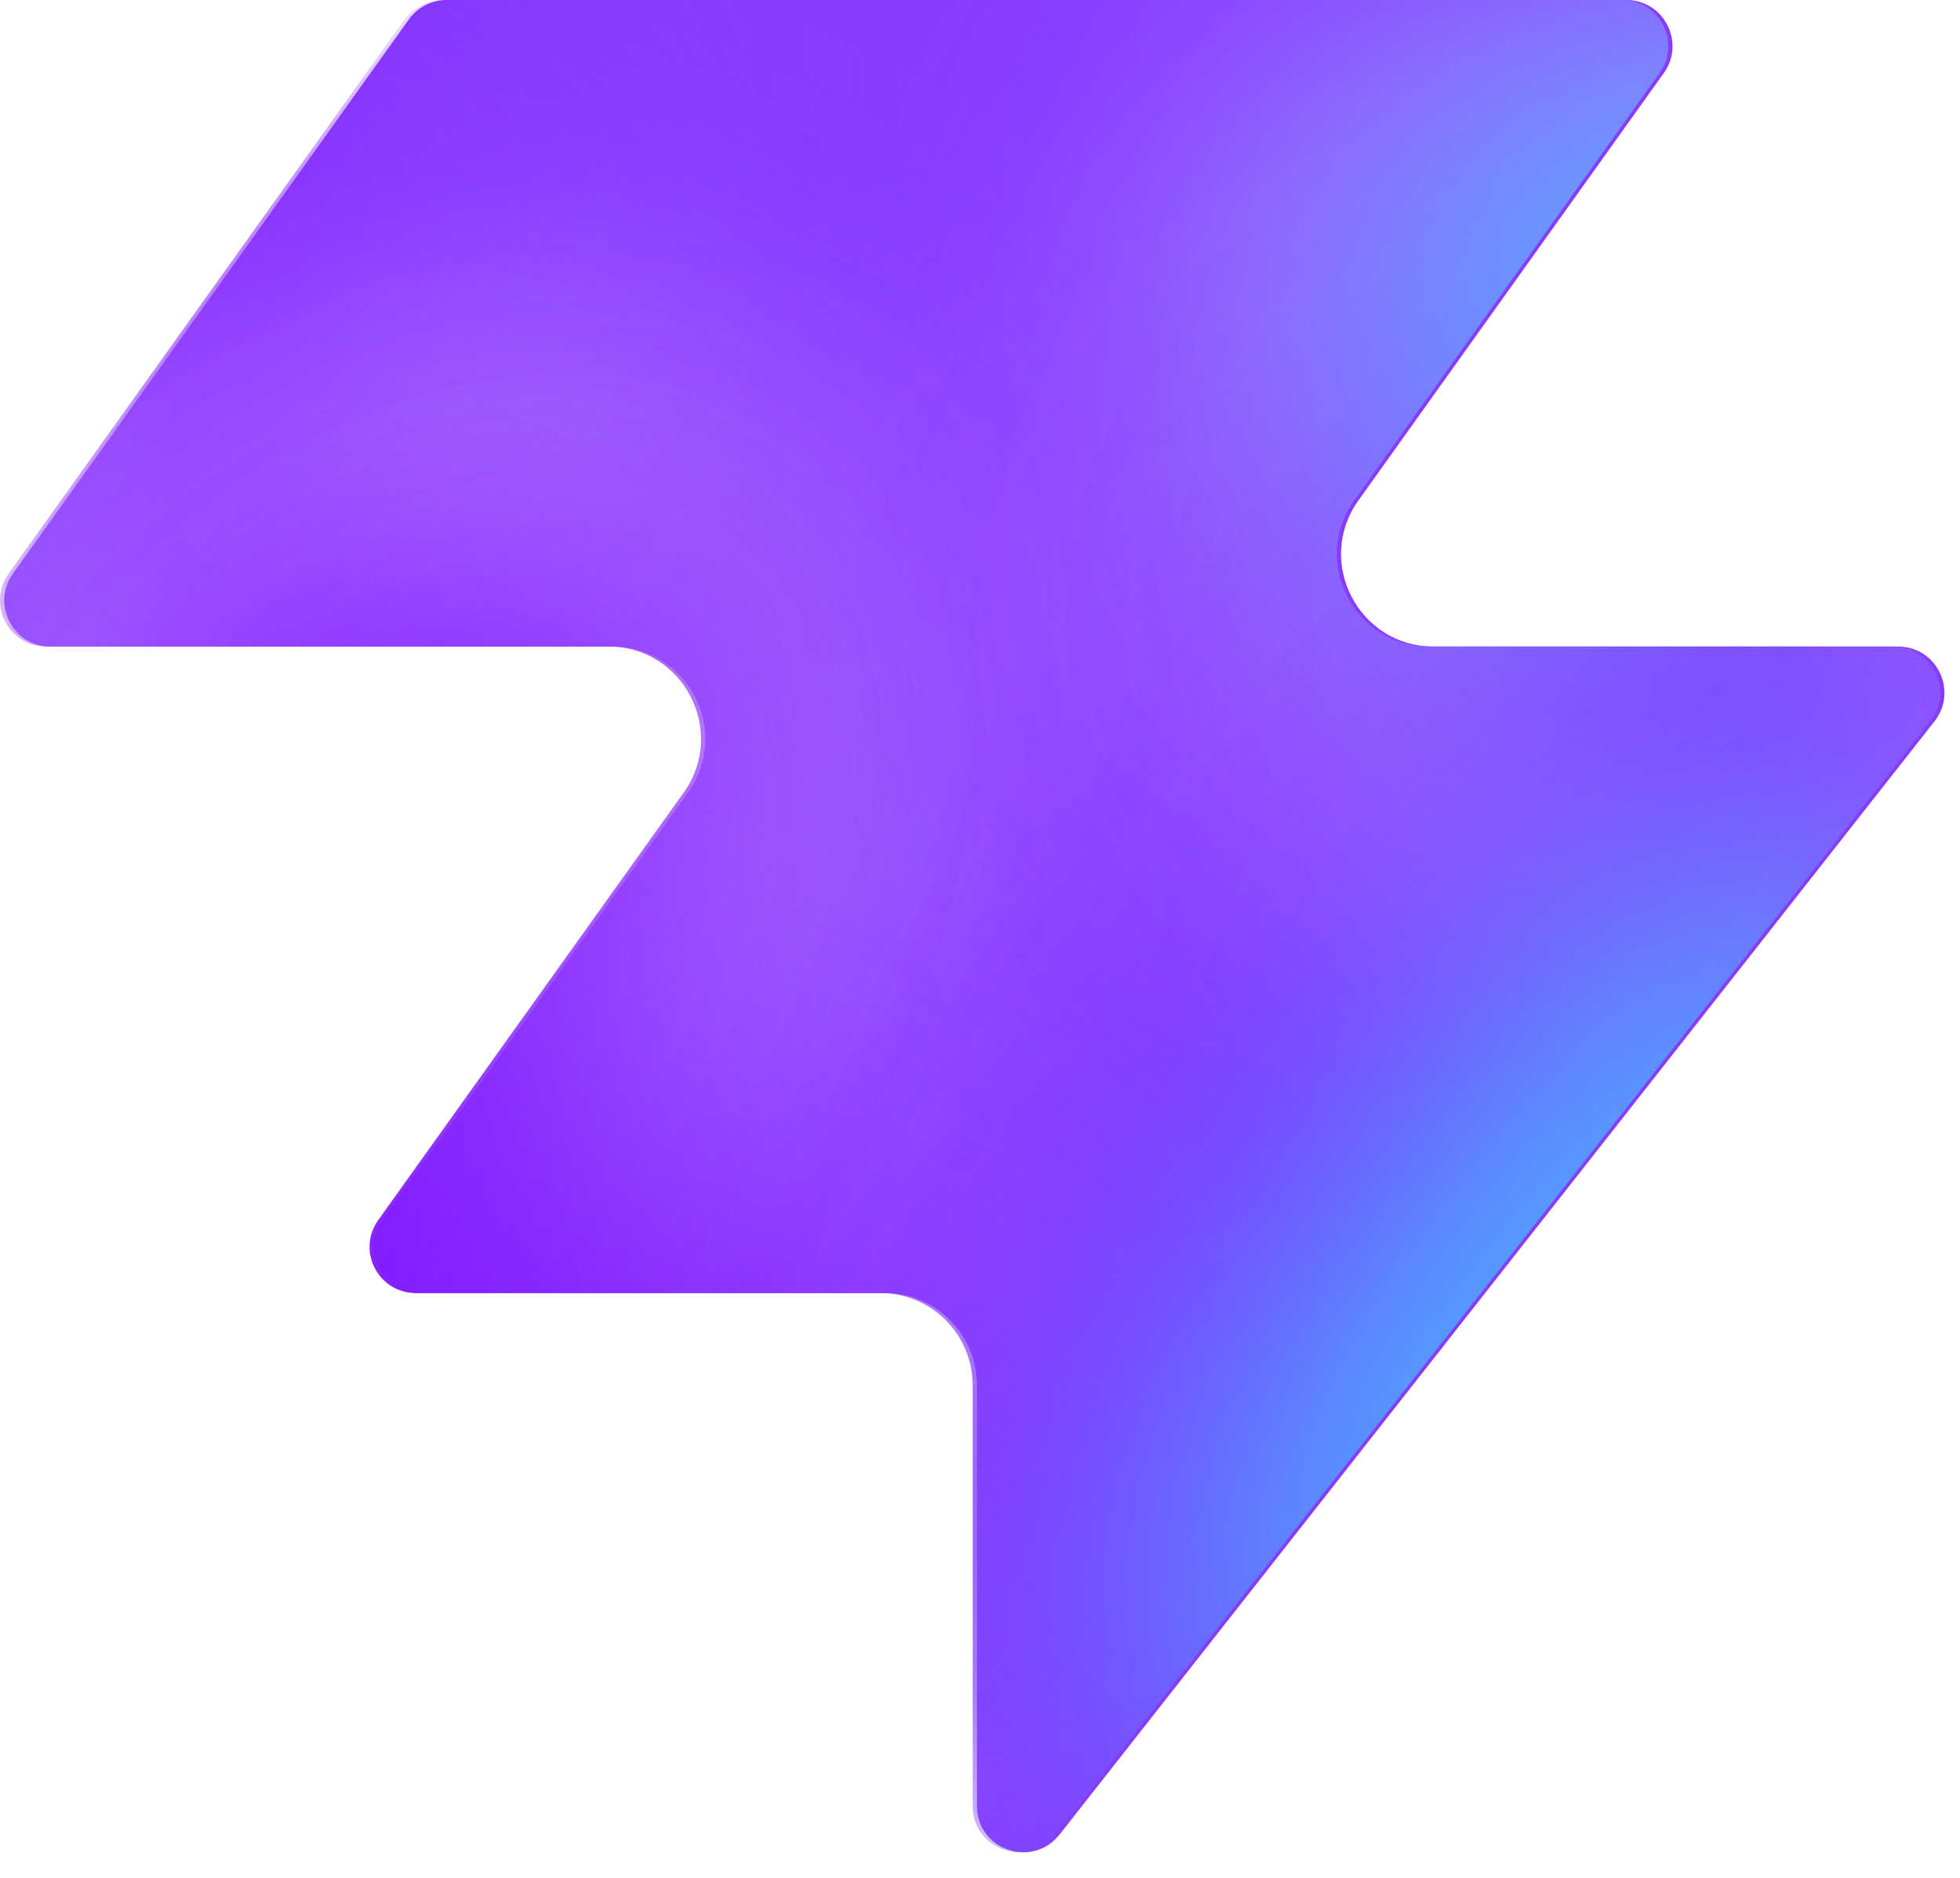
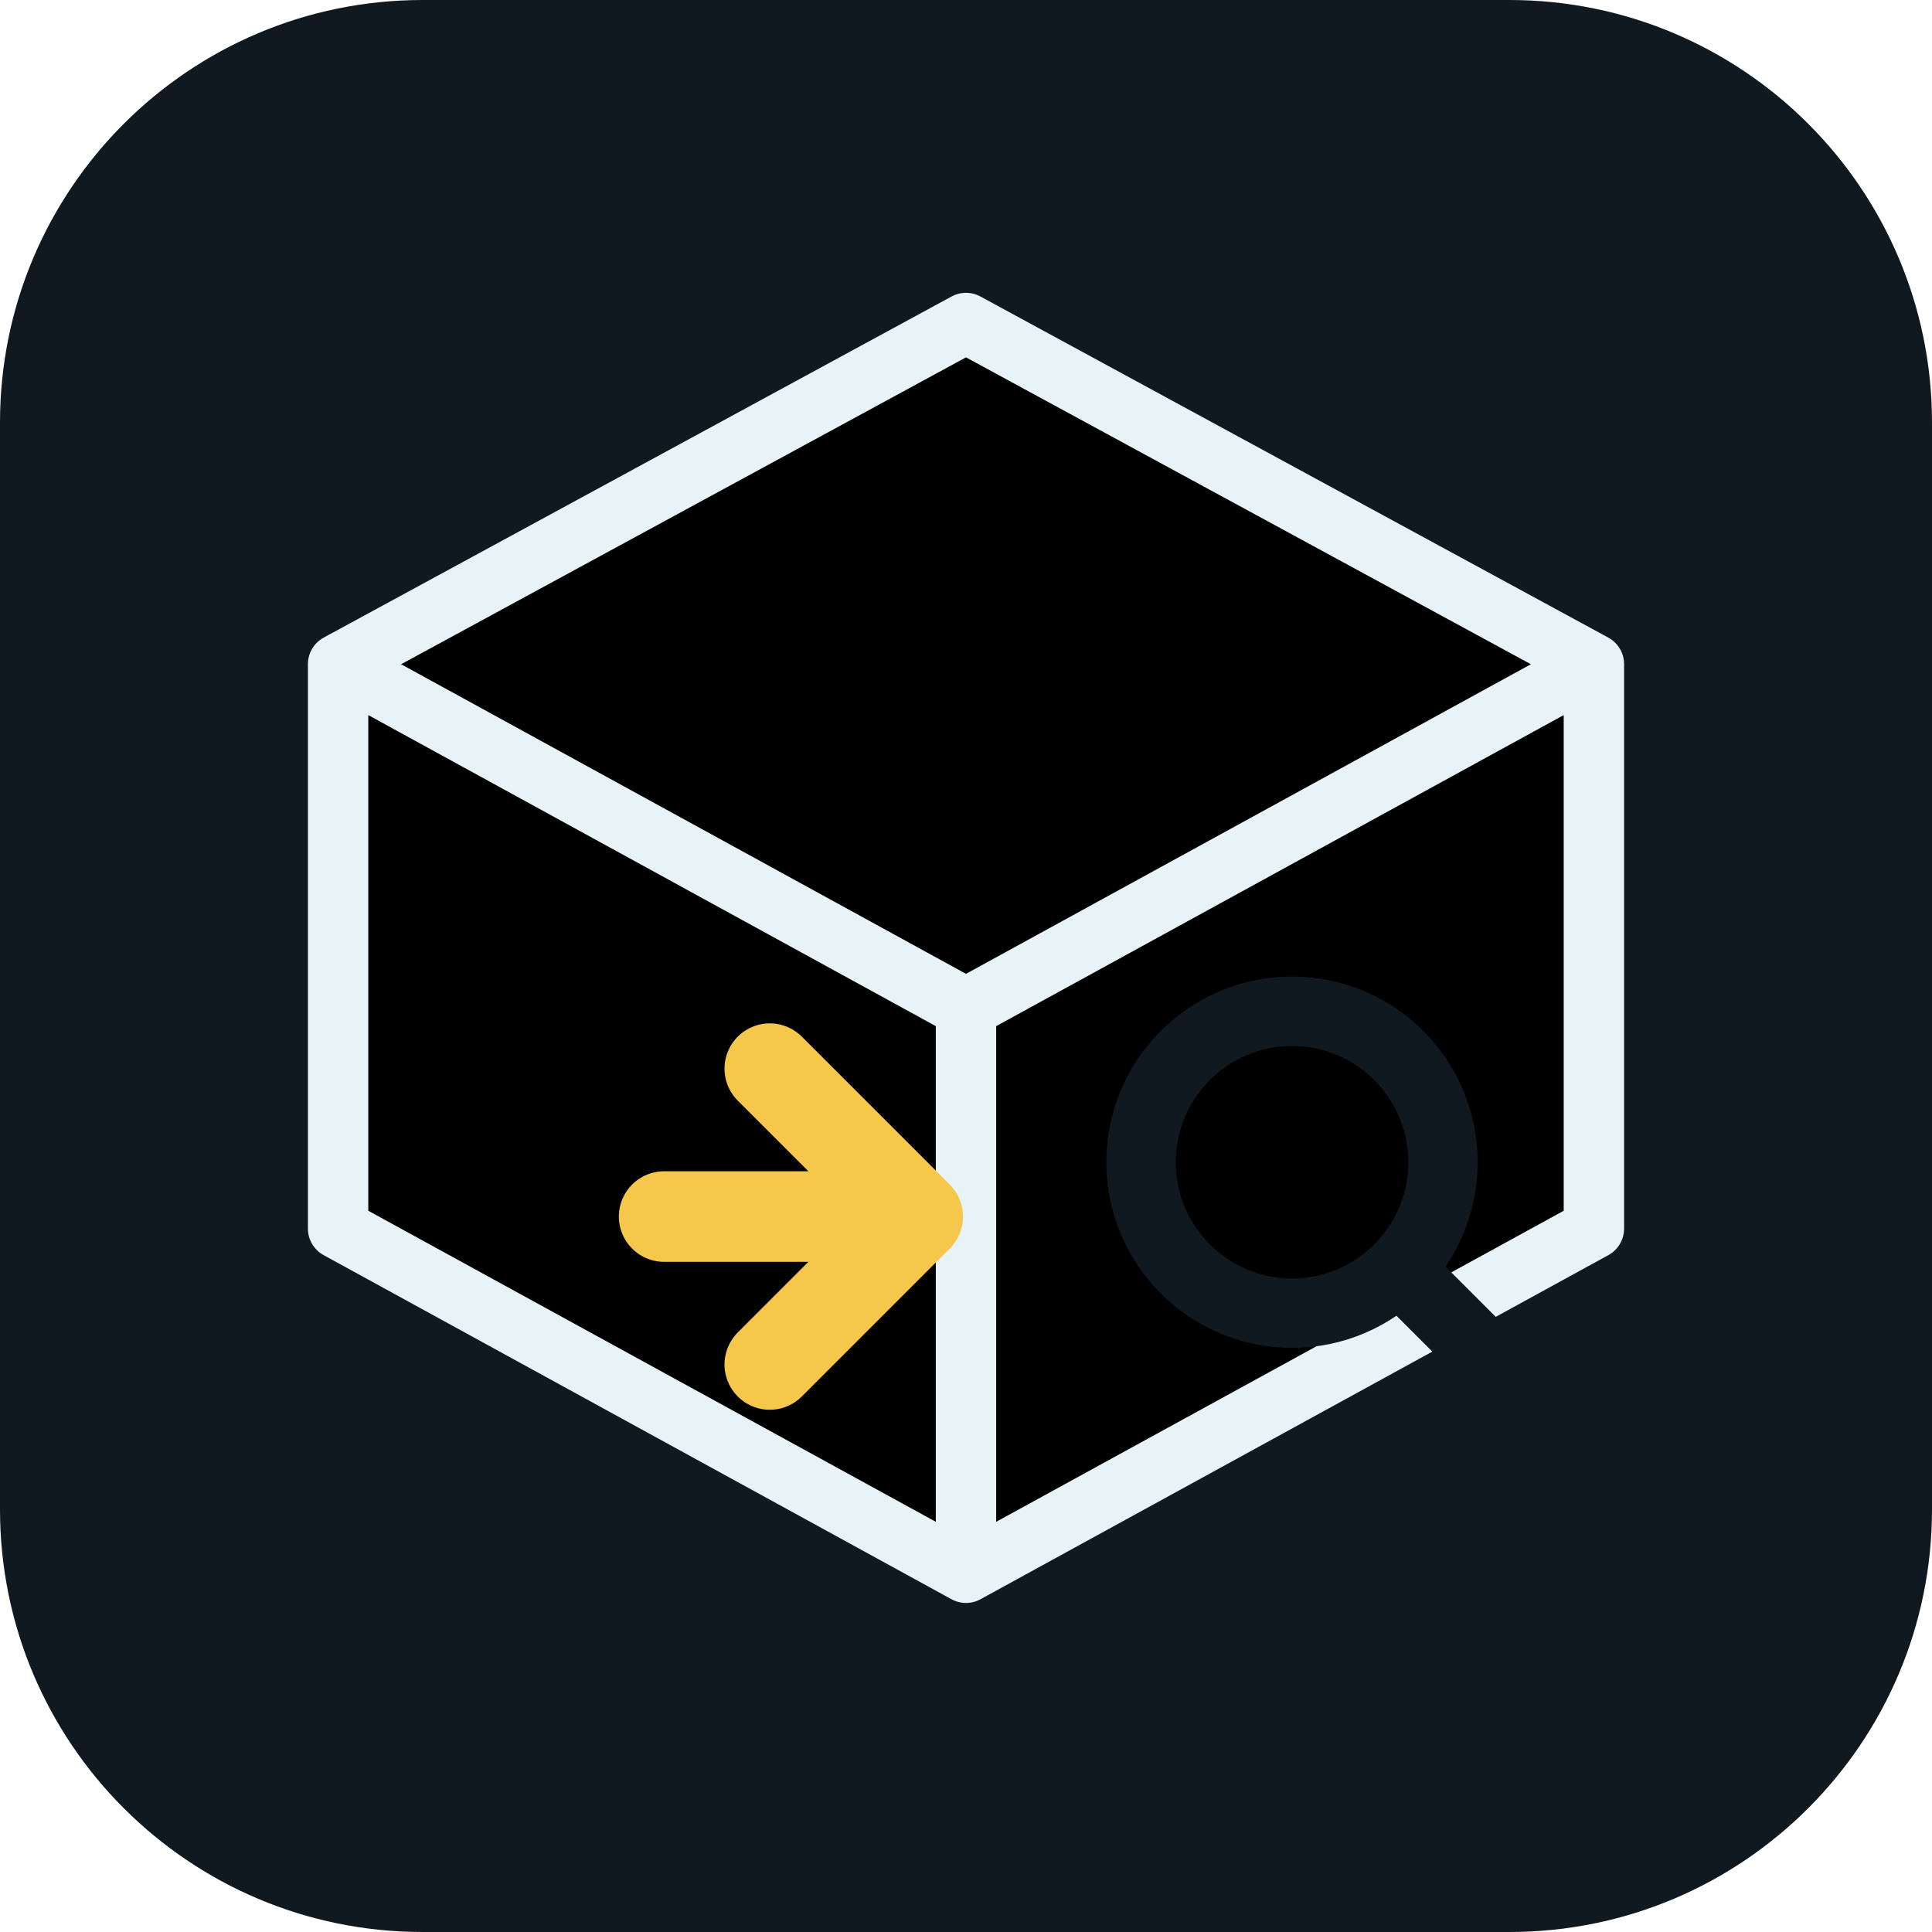
- <svg xmlns="http://www.w3.org/2000/svg" width="48" height="46" fill="none" viewBox="0 0 48 46">
-   <path fill="#863bff" d="M25.946 44.938c-.664.845-2.021.375-2.021-.698V33.937a2.26 2.26 0 0 0-2.262-2.262H10.287c-.92 0-1.456-1.04-.92-1.788l7.48-10.471c1.07-1.497 0-3.578-1.842-3.578H1.237c-.92 0-1.456-1.04-.92-1.788L10.013.474c.214-.297.556-.474.92-.474h28.894c.92 0 1.456 1.04.92 1.788l-7.48 10.471c-1.07 1.498 0 3.579 1.842 3.579h11.377c.943 0 1.473 1.088.89 1.83L25.947 44.94z" style="fill:#863bff;fill:color(display-p3 .525 .23 1);fill-opacity:1" />
-   <mask id="a" width="48" height="46" x="0" y="0" maskUnits="userSpaceOnUse" style="mask-type:alpha">
-     <path fill="#000" d="M25.842 44.938c-.664.844-2.021.375-2.021-.698V33.937a2.26 2.26 0 0 0-2.262-2.262H10.183c-.92 0-1.456-1.04-.92-1.788l7.48-10.471c1.07-1.498 0-3.579-1.842-3.579H1.133c-.92 0-1.456-1.04-.92-1.787L9.91.473c.214-.297.556-.474.92-.474h28.894c.92 0 1.456 1.04.92 1.788l-7.48 10.471c-1.07 1.498 0 3.578 1.842 3.578h11.377c.943 0 1.473 1.088.89 1.832L25.843 44.94z" style="fill:#000;fill-opacity:1" />
-   </mask>
-   <g mask="url(#a)">
-     <g filter="url(#b)">
-       <ellipse cx="5.508" cy="14.704" fill="#ede6ff" rx="5.508" ry="14.704" style="fill:#ede6ff;fill:color(display-p3 .927 .903 1);fill-opacity:1" transform="matrix(.00324 1 1 -.00324 -4.47 31.516)" />
-     </g>
-     <g filter="url(#c)">
-       <ellipse cx="10.399" cy="29.851" fill="#ede6ff" rx="10.399" ry="29.851" style="fill:#ede6ff;fill:color(display-p3 .927 .903 1);fill-opacity:1" transform="matrix(.00324 1 1 -.00324 -39.328 7.883)" />
-     </g>
-     <g filter="url(#d)">
-       <ellipse cx="5.508" cy="30.487" fill="#7e14ff" rx="5.508" ry="30.487" style="fill:#7e14ff;fill:color(display-p3 .492 .077 1);fill-opacity:1" transform="rotate(89.814 -25.913 -14.639)scale(1 -1)" />
-     </g>
-     <g filter="url(#e)">
-       <ellipse cx="5.508" cy="30.599" fill="#7e14ff" rx="5.508" ry="30.599" style="fill:#7e14ff;fill:color(display-p3 .492 .077 1);fill-opacity:1" transform="rotate(89.814 -32.644 -3.334)scale(1 -1)" />
-     </g>
-     <g filter="url(#f)">
-       <ellipse cx="5.508" cy="30.599" fill="#7e14ff" rx="5.508" ry="30.599" style="fill:#7e14ff;fill:color(display-p3 .492 .077 1);fill-opacity:1" transform="matrix(.00324 1 1 -.00324 -34.34 30.47)" />
-     </g>
-     <g filter="url(#g)">
-       <ellipse cx="14.072" cy="22.078" fill="#ede6ff" rx="14.072" ry="22.078" style="fill:#ede6ff;fill:color(display-p3 .927 .903 1);fill-opacity:1" transform="rotate(93.35 24.506 48.493)scale(-1 1)" />
-     </g>
-     <g filter="url(#h)">
-       <ellipse cx="3.47" cy="21.501" fill="#7e14ff" rx="3.47" ry="21.501" style="fill:#7e14ff;fill:color(display-p3 .492 .077 1);fill-opacity:1" transform="rotate(89.009 28.708 47.59)scale(-1 1)" />
-     </g>
-     <g filter="url(#i)">
-       <ellipse cx="3.47" cy="21.501" fill="#7e14ff" rx="3.47" ry="21.501" style="fill:#7e14ff;fill:color(display-p3 .492 .077 1);fill-opacity:1" transform="rotate(89.009 28.708 47.59)scale(-1 1)" />
-     </g>
-     <g filter="url(#j)">
-       <ellipse cx=".387" cy="8.972" fill="#7e14ff" rx="4.407" ry="29.108" style="fill:#7e14ff;fill:color(display-p3 .492 .077 1);fill-opacity:1" transform="rotate(39.51 .387 8.972)" />
-     </g>
-     <g filter="url(#k)">
-       <ellipse cx="47.523" cy="-6.092" fill="#7e14ff" rx="4.407" ry="29.108" style="fill:#7e14ff;fill:color(display-p3 .492 .077 1);fill-opacity:1" transform="rotate(37.892 47.523 -6.092)" />
-     </g>
-     <g filter="url(#l)">
-       <ellipse cx="41.412" cy="6.333" fill="#47bfff" rx="5.971" ry="9.665" style="fill:#47bfff;fill:color(display-p3 .28 .748 1);fill-opacity:1" transform="rotate(37.892 41.412 6.333)" />
-     </g>
-     <g filter="url(#m)">
-       <ellipse cx="-1.879" cy="38.332" fill="#7e14ff" rx="4.407" ry="29.108" style="fill:#7e14ff;fill:color(display-p3 .492 .077 1);fill-opacity:1" transform="rotate(37.892 -1.88 38.332)" />
-     </g>
-     <g filter="url(#n)">
-       <ellipse cx="-1.879" cy="38.332" fill="#7e14ff" rx="4.407" ry="29.108" style="fill:#7e14ff;fill:color(display-p3 .492 .077 1);fill-opacity:1" transform="rotate(37.892 -1.88 38.332)" />
-     </g>
-     <g filter="url(#o)">
-       <ellipse cx="35.651" cy="29.907" fill="#7e14ff" rx="4.407" ry="29.108" style="fill:#7e14ff;fill:color(display-p3 .492 .077 1);fill-opacity:1" transform="rotate(37.892 35.651 29.907)" />
-     </g>
-     <g filter="url(#p)">
-       <ellipse cx="38.418" cy="32.4" fill="#47bfff" rx="5.971" ry="15.297" style="fill:#47bfff;fill:color(display-p3 .28 .748 1);fill-opacity:1" transform="rotate(37.892 38.418 32.4)" />
-     </g>
-   </g>
+ <svg xmlns="http://www.w3.org/2000/svg" width="64" height="64" viewBox="0 0 64 64" role="img" aria-label="Quote app icon">
  <defs>
-     <filter id="b" width="60.045" height="41.654" x="-19.77" y="16.149" color-interpolation-filters="sRGB" filterUnits="userSpaceOnUse">
-       <feFlood flood-opacity="0" result="BackgroundImageFix" />
-       <feBlend in="SourceGraphic" in2="BackgroundImageFix" result="shape" />
-       <feGaussianBlur result="effect1_foregroundBlur_2002_17158" stdDeviation="7.659" />
-     </filter>
-     <filter id="c" width="90.34" height="51.437" x="-54.613" y="-7.533" color-interpolation-filters="sRGB" filterUnits="userSpaceOnUse">
-       <feFlood flood-opacity="0" result="BackgroundImageFix" />
-       <feBlend in="SourceGraphic" in2="BackgroundImageFix" result="shape" />
-       <feGaussianBlur result="effect1_foregroundBlur_2002_17158" stdDeviation="7.659" />
-     </filter>
-     <filter id="d" width="79.355" height="29.4" x="-49.64" y="2.03" color-interpolation-filters="sRGB" filterUnits="userSpaceOnUse">
-       <feFlood flood-opacity="0" result="BackgroundImageFix" />
-       <feBlend in="SourceGraphic" in2="BackgroundImageFix" result="shape" />
-       <feGaussianBlur result="effect1_foregroundBlur_2002_17158" stdDeviation="4.596" />
-     </filter>
-     <filter id="e" width="79.579" height="29.4" x="-45.045" y="20.029" color-interpolation-filters="sRGB" filterUnits="userSpaceOnUse">
-       <feFlood flood-opacity="0" result="BackgroundImageFix" />
-       <feBlend in="SourceGraphic" in2="BackgroundImageFix" result="shape" />
-       <feGaussianBlur result="effect1_foregroundBlur_2002_17158" stdDeviation="4.596" />
-     </filter>
-     <filter id="f" width="79.579" height="29.4" x="-43.513" y="21.178" color-interpolation-filters="sRGB" filterUnits="userSpaceOnUse">
-       <feFlood flood-opacity="0" result="BackgroundImageFix" />
-       <feBlend in="SourceGraphic" in2="BackgroundImageFix" result="shape" />
-       <feGaussianBlur result="effect1_foregroundBlur_2002_17158" stdDeviation="4.596" />
-     </filter>
-     <filter id="g" width="74.749" height="58.852" x="15.756" y="-17.901" color-interpolation-filters="sRGB" filterUnits="userSpaceOnUse">
-       <feFlood flood-opacity="0" result="BackgroundImageFix" />
-       <feBlend in="SourceGraphic" in2="BackgroundImageFix" result="shape" />
-       <feGaussianBlur result="effect1_foregroundBlur_2002_17158" stdDeviation="7.659" />
-     </filter>
-     <filter id="h" width="61.377" height="25.362" x="23.548" y="2.284" color-interpolation-filters="sRGB" filterUnits="userSpaceOnUse">
-       <feFlood flood-opacity="0" result="BackgroundImageFix" />
-       <feBlend in="SourceGraphic" in2="BackgroundImageFix" result="shape" />
-       <feGaussianBlur result="effect1_foregroundBlur_2002_17158" stdDeviation="4.596" />
-     </filter>
-     <filter id="i" width="61.377" height="25.362" x="23.548" y="2.284" color-interpolation-filters="sRGB" filterUnits="userSpaceOnUse">
-       <feFlood flood-opacity="0" result="BackgroundImageFix" />
-       <feBlend in="SourceGraphic" in2="BackgroundImageFix" result="shape" />
-       <feGaussianBlur result="effect1_foregroundBlur_2002_17158" stdDeviation="4.596" />
-     </filter>
-     <filter id="j" width="56.045" height="63.649" x="-27.636" y="-22.853" color-interpolation-filters="sRGB" filterUnits="userSpaceOnUse">
-       <feFlood flood-opacity="0" result="BackgroundImageFix" />
-       <feBlend in="SourceGraphic" in2="BackgroundImageFix" result="shape" />
-       <feGaussianBlur result="effect1_foregroundBlur_2002_17158" stdDeviation="4.596" />
-     </filter>
-     <filter id="k" width="54.814" height="64.646" x="20.116" y="-38.415" color-interpolation-filters="sRGB" filterUnits="userSpaceOnUse">
-       <feFlood flood-opacity="0" result="BackgroundImageFix" />
-       <feBlend in="SourceGraphic" in2="BackgroundImageFix" result="shape" />
-       <feGaussianBlur result="effect1_foregroundBlur_2002_17158" stdDeviation="4.596" />
-     </filter>
-     <filter id="l" width="33.541" height="35.313" x="24.641" y="-11.323" color-interpolation-filters="sRGB" filterUnits="userSpaceOnUse">
-       <feFlood flood-opacity="0" result="BackgroundImageFix" />
-       <feBlend in="SourceGraphic" in2="BackgroundImageFix" result="shape" />
-       <feGaussianBlur result="effect1_foregroundBlur_2002_17158" stdDeviation="4.596" />
-     </filter>
-     <filter id="m" width="54.814" height="64.646" x="-29.286" y="6.009" color-interpolation-filters="sRGB" filterUnits="userSpaceOnUse">
-       <feFlood flood-opacity="0" result="BackgroundImageFix" />
-       <feBlend in="SourceGraphic" in2="BackgroundImageFix" result="shape" />
-       <feGaussianBlur result="effect1_foregroundBlur_2002_17158" stdDeviation="4.596" />
-     </filter>
-     <filter id="n" width="54.814" height="64.646" x="-29.286" y="6.009" color-interpolation-filters="sRGB" filterUnits="userSpaceOnUse">
-       <feFlood flood-opacity="0" result="BackgroundImageFix" />
-       <feBlend in="SourceGraphic" in2="BackgroundImageFix" result="shape" />
-       <feGaussianBlur result="effect1_foregroundBlur_2002_17158" stdDeviation="4.596" />
-     </filter>
-     <filter id="o" width="54.814" height="64.646" x="8.244" y="-2.416" color-interpolation-filters="sRGB" filterUnits="userSpaceOnUse">
-       <feFlood flood-opacity="0" result="BackgroundImageFix" />
-       <feBlend in="SourceGraphic" in2="BackgroundImageFix" result="shape" />
-       <feGaussianBlur result="effect1_foregroundBlur_2002_17158" stdDeviation="4.596" />
-     </filter>
-     <filter id="p" width="39.409" height="43.623" x="18.713" y="10.588" color-interpolation-filters="sRGB" filterUnits="userSpaceOnUse">
-       <feFlood flood-opacity="0" result="BackgroundImageFix" />
-       <feBlend in="SourceGraphic" in2="BackgroundImageFix" result="shape" />
-       <feGaussianBlur result="effect1_foregroundBlur_2002_17158" stdDeviation="4.596" />
-     </filter>
+     <linearGradient id="face" x1="18" x2="46" y1="12" y2="46" gradientUnits="userSpaceOnUse">
+       <stop stop-color="#E8F3F7" />
+       <stop offset="1" stop-color="#8DB7C5" />
+     </linearGradient>
+     <linearGradient id="side" x1="10" x2="37" y1="22" y2="52" gradientUnits="userSpaceOnUse">
+       <stop stop-color="#2E6C80" />
+       <stop offset="1" stop-color="#164657" />
+     </linearGradient>
  </defs>
+   <rect width="64" height="64" rx="14" fill="#101820" />
+   <path fill="url(#face)" d="M32 10.7 52.8 22 32 33.4 11.2 22 32 10.7Z" />
+   <path fill="url(#side)" d="M11.2 22 32 33.4v18.7L11.2 40.7V22Z" />
+   <path fill="#5FA9BE" d="M52.8 22 32 33.4v18.7l20.8-11.4V22Z" />
+   <path stroke="#E8F3F7" stroke-linejoin="round" stroke-width="2" d="M32 10.7 52.8 22 32 33.4 11.2 22 32 10.7Zm-20.8 11.3L32 33.4v18.7L11.2 40.7V22Zm41.6 0L32 33.4v18.7l20.8-11.4V22Z" />
+   <path stroke="#F5C84C" stroke-linecap="round" stroke-linejoin="round" stroke-width="3" d="M22 40.3h8.4m-4.9-4.9 4.9 4.9-4.9 4.9" />
+   <circle cx="42.8" cy="38.5" r="5" stroke="#101820" stroke-width="2.3" />
+   <path stroke="#101820" stroke-linecap="round" stroke-width="2.3" d="m46.4 42.1 4.1 4.1" />
</svg>
